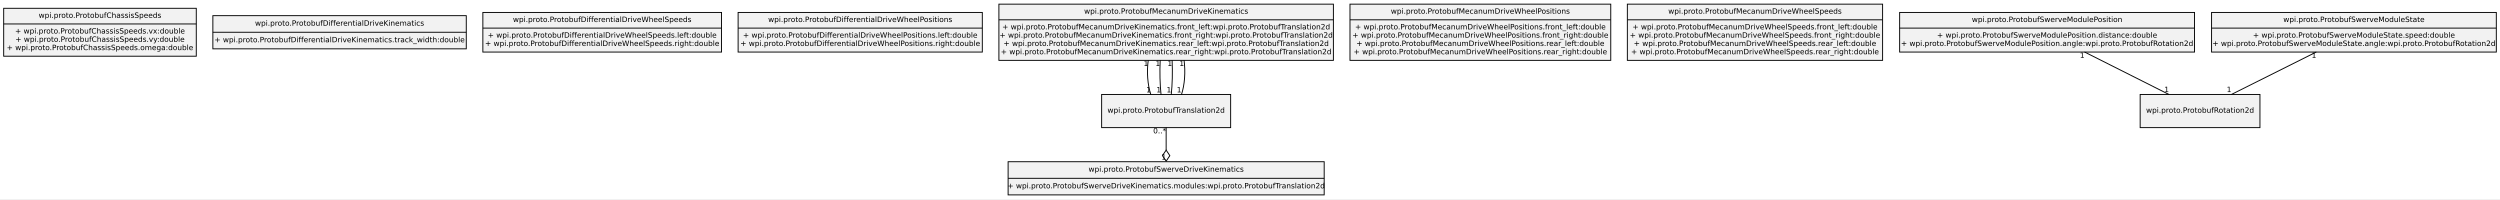
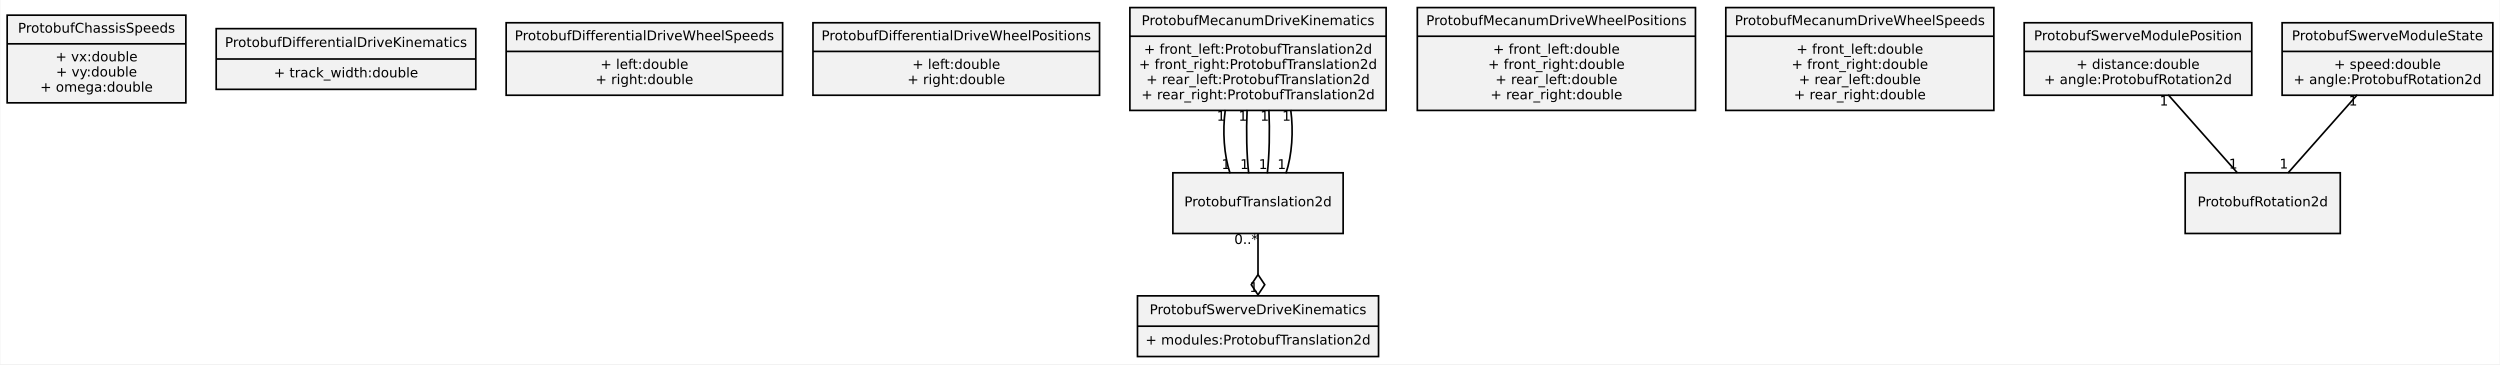
- <svg xmlns="http://www.w3.org/2000/svg" width="2713pt" height="216pt" viewBox="0.00 0.00 2713.00 216.00">
+ <svg xmlns="http://www.w3.org/2000/svg" width="1483pt" height="216pt" viewBox="0.00 0.00 1482.50 216.00">
  <g id="graph0" class="graph" transform="scale(1 1) rotate(0) translate(4 212)">
-     <polygon fill="white" stroke="none" points="-4,4 -4,-212 2709,-212 2709,4 -4,4" />
+     <polygon fill="white" stroke="none" points="-4,4 -4,-212 1478.5,-212 1478.5,4 -4,4" />
    <g id="node1" class="node">
-       <polygon fill="#f2f2f2" stroke="black" points="0,-151 0,-203 209,-203 209,-151 0,-151" />
-       <text text-anchor="middle" x="104.5" y="-192.6" font-family="Bitstream Vera Sans" font-size="8.00">wpi.proto.ProtobufChassisSpeeds</text>
-       <polyline fill="none" stroke="black" points="0,-186 209,-186" />
-       <text text-anchor="middle" x="104.5" y="-175.6" font-family="Bitstream Vera Sans" font-size="8.00">+ wpi.proto.ProtobufChassisSpeeds.vx:double</text>
-       <text text-anchor="middle" x="104.5" y="-166.6" font-family="Bitstream Vera Sans" font-size="8.00">+ wpi.proto.ProtobufChassisSpeeds.vy:double</text>
-       <text text-anchor="middle" x="104.5" y="-157.6" font-family="Bitstream Vera Sans" font-size="8.00">+ wpi.proto.ProtobufChassisSpeeds.omega:double</text>
+       <polygon fill="#f2f2f2" stroke="black" points="0,-151 0,-203 106,-203 106,-151 0,-151" />
+       <text text-anchor="middle" x="53" y="-192.6" font-family="Bitstream Vera Sans" font-size="8.00">ProtobufChassisSpeeds</text>
+       <polyline fill="none" stroke="black" points="0,-186 106,-186" />
+       <text text-anchor="middle" x="53" y="-175.6" font-family="Bitstream Vera Sans" font-size="8.00">+ vx:double</text>
+       <text text-anchor="middle" x="53" y="-166.6" font-family="Bitstream Vera Sans" font-size="8.00">+ vy:double</text>
+       <text text-anchor="middle" x="53" y="-157.6" font-family="Bitstream Vera Sans" font-size="8.00">+ omega:double</text>
    </g>
    <g id="node2" class="node">
-       <polygon fill="#f2f2f2" stroke="black" points="227,-159 227,-195 502,-195 502,-159 227,-159" />
-       <text text-anchor="middle" x="364.5" y="-184.1" font-family="Bitstream Vera Sans" font-size="8.00">wpi.proto.ProtobufDifferentialDriveKinematics</text>
-       <polyline fill="none" stroke="black" points="227,-177 502,-177" />
-       <text text-anchor="middle" x="364.5" y="-166.1" font-family="Bitstream Vera Sans" font-size="8.00">+ wpi.proto.ProtobufDifferentialDriveKinematics.track_width:double</text>
+       <polygon fill="#f2f2f2" stroke="black" points="124,-159 124,-195 278,-195 278,-159 124,-159" />
+       <text text-anchor="middle" x="201" y="-184.1" font-family="Bitstream Vera Sans" font-size="8.00">ProtobufDifferentialDriveKinematics</text>
+       <polyline fill="none" stroke="black" points="124,-177 278,-177" />
+       <text text-anchor="middle" x="201" y="-166.1" font-family="Bitstream Vera Sans" font-size="8.00">+ track_width:double</text>
    </g>
    <g id="node3" class="node">
-       <polygon fill="#f2f2f2" stroke="black" points="520,-155.5 520,-198.5 779,-198.5 779,-155.5 520,-155.5" />
-       <text text-anchor="middle" x="649.5" y="-188.1" font-family="Bitstream Vera Sans" font-size="8.00">wpi.proto.ProtobufDifferentialDriveWheelSpeeds</text>
-       <polyline fill="none" stroke="black" points="520,-181.5 779,-181.5" />
-       <text text-anchor="middle" x="649.5" y="-171.1" font-family="Bitstream Vera Sans" font-size="8.00">+ wpi.proto.ProtobufDifferentialDriveWheelSpeeds.left:double</text>
-       <text text-anchor="middle" x="649.5" y="-162.1" font-family="Bitstream Vera Sans" font-size="8.00">+ wpi.proto.ProtobufDifferentialDriveWheelSpeeds.right:double</text>
+       <polygon fill="#f2f2f2" stroke="black" points="296,-155.5 296,-198.5 460,-198.5 460,-155.5 296,-155.5" />
+       <text text-anchor="middle" x="378" y="-188.1" font-family="Bitstream Vera Sans" font-size="8.00">ProtobufDifferentialDriveWheelSpeeds</text>
+       <polyline fill="none" stroke="black" points="296,-181.5 460,-181.5" />
+       <text text-anchor="middle" x="378" y="-171.1" font-family="Bitstream Vera Sans" font-size="8.00">+ left:double</text>
+       <text text-anchor="middle" x="378" y="-162.1" font-family="Bitstream Vera Sans" font-size="8.00">+ right:double</text>
    </g>
    <g id="node4" class="node">
-       <polygon fill="#f2f2f2" stroke="black" points="797,-155.5 797,-198.5 1062,-198.5 1062,-155.5 797,-155.5" />
-       <text text-anchor="middle" x="929.5" y="-188.1" font-family="Bitstream Vera Sans" font-size="8.00">wpi.proto.ProtobufDifferentialDriveWheelPositions</text>
-       <polyline fill="none" stroke="black" points="797,-181.5 1062,-181.5" />
-       <text text-anchor="middle" x="929.5" y="-171.1" font-family="Bitstream Vera Sans" font-size="8.00">+ wpi.proto.ProtobufDifferentialDriveWheelPositions.left:double</text>
-       <text text-anchor="middle" x="929.5" y="-162.1" font-family="Bitstream Vera Sans" font-size="8.00">+ wpi.proto.ProtobufDifferentialDriveWheelPositions.right:double</text>
+       <polygon fill="#f2f2f2" stroke="black" points="478,-155.5 478,-198.5 648,-198.5 648,-155.5 478,-155.5" />
+       <text text-anchor="middle" x="563" y="-188.1" font-family="Bitstream Vera Sans" font-size="8.00">ProtobufDifferentialDriveWheelPositions</text>
+       <polyline fill="none" stroke="black" points="478,-181.5 648,-181.5" />
+       <text text-anchor="middle" x="563" y="-171.1" font-family="Bitstream Vera Sans" font-size="8.00">+ left:double</text>
+       <text text-anchor="middle" x="563" y="-162.1" font-family="Bitstream Vera Sans" font-size="8.00">+ right:double</text>
    </g>
    <g id="node5" class="node">
-       <polygon fill="#f2f2f2" stroke="black" points="1080,-146.5 1080,-207.5 1443,-207.5 1443,-146.5 1080,-146.5" />
-       <text text-anchor="middle" x="1261.5" y="-197.1" font-family="Bitstream Vera Sans" font-size="8.00">wpi.proto.ProtobufMecanumDriveKinematics</text>
-       <polyline fill="none" stroke="black" points="1080,-190.5 1443,-190.5" />
-       <text text-anchor="middle" x="1261.5" y="-180.1" font-family="Bitstream Vera Sans" font-size="8.00">+ wpi.proto.ProtobufMecanumDriveKinematics.front_left:wpi.proto.ProtobufTranslation2d</text>
-       <text text-anchor="middle" x="1261.5" y="-171.1" font-family="Bitstream Vera Sans" font-size="8.00">+ wpi.proto.ProtobufMecanumDriveKinematics.front_right:wpi.proto.ProtobufTranslation2d</text>
-       <text text-anchor="middle" x="1261.5" y="-162.1" font-family="Bitstream Vera Sans" font-size="8.00">+ wpi.proto.ProtobufMecanumDriveKinematics.rear_left:wpi.proto.ProtobufTranslation2d</text>
-       <text text-anchor="middle" x="1261.5" y="-153.1" font-family="Bitstream Vera Sans" font-size="8.00">+ wpi.proto.ProtobufMecanumDriveKinematics.rear_right:wpi.proto.ProtobufTranslation2d</text>
+       <polygon fill="#f2f2f2" stroke="black" points="666,-146.5 666,-207.5 818,-207.5 818,-146.5 666,-146.5" />
+       <text text-anchor="middle" x="742" y="-197.1" font-family="Bitstream Vera Sans" font-size="8.00">ProtobufMecanumDriveKinematics</text>
+       <polyline fill="none" stroke="black" points="666,-190.5 818,-190.5" />
+       <text text-anchor="middle" x="742" y="-180.1" font-family="Bitstream Vera Sans" font-size="8.00">+ front_left:ProtobufTranslation2d</text>
+       <text text-anchor="middle" x="742" y="-171.1" font-family="Bitstream Vera Sans" font-size="8.00">+ front_right:ProtobufTranslation2d</text>
+       <text text-anchor="middle" x="742" y="-162.1" font-family="Bitstream Vera Sans" font-size="8.00">+ rear_left:ProtobufTranslation2d</text>
+       <text text-anchor="middle" x="742" y="-153.1" font-family="Bitstream Vera Sans" font-size="8.00">+ rear_right:ProtobufTranslation2d</text>
    </g>
    <g id="node11" class="node">
-       <polygon fill="#f2f2f2" stroke="black" points="1191.5,-73.5 1191.5,-109.5 1331.5,-109.5 1331.5,-73.5 1191.5,-73.5" />
-       <text text-anchor="middle" x="1261.5" y="-89.6" font-family="Bitstream Vera Sans" font-size="8.00">wpi.proto.ProtobufTranslation2d</text>
+       <polygon fill="#f2f2f2" stroke="black" points="691.5,-73.5 691.5,-109.5 792.5,-109.5 792.5,-73.5 691.5,-73.5" />
+       <text text-anchor="middle" x="742" y="-89.6" font-family="Bitstream Vera Sans" font-size="8.00">ProtobufTranslation2d</text>
    </g>
    <g id="edge1" class="edge">
-       <path fill="none" stroke="black" d="M1242.09,-146.8C1240.36,-134.19 1241.31,-119.91 1244.94,-109.15" />
-       <text text-anchor="middle" x="1242.44" y="-111.75" font-family="Bitstream Vera Sans" font-size="8.00">1</text>
-       <text text-anchor="middle" x="1239.59" y="-140.4" font-family="Bitstream Vera Sans" font-size="8.00">1</text>
+       <path fill="none" stroke="black" d="M722.59,-146.8C720.86,-134.19 721.81,-119.91 725.44,-109.15" />
+       <text text-anchor="middle" x="722.94" y="-111.75" font-family="Bitstream Vera Sans" font-size="8.00">1</text>
+       <text text-anchor="middle" x="720.09" y="-140.4" font-family="Bitstream Vera Sans" font-size="8.00">1</text>
    </g>
    <g id="edge2" class="edge">
-       <path fill="none" stroke="black" d="M1255.03,-146.8C1254.45,-134.19 1254.77,-119.91 1255.98,-109.15" />
-       <text text-anchor="middle" x="1253.48" y="-111.75" font-family="Bitstream Vera Sans" font-size="8.00">1</text>
-       <text text-anchor="middle" x="1252.53" y="-140.4" font-family="Bitstream Vera Sans" font-size="8.00">1</text>
+       <path fill="none" stroke="black" d="M735.53,-146.8C734.95,-134.19 735.27,-119.91 736.48,-109.15" />
+       <text text-anchor="middle" x="733.98" y="-111.75" font-family="Bitstream Vera Sans" font-size="8.00">1</text>
+       <text text-anchor="middle" x="733.03" y="-140.4" font-family="Bitstream Vera Sans" font-size="8.00">1</text>
    </g>
    <g id="edge3" class="edge">
-       <path fill="none" stroke="black" d="M1267.97,-146.8C1268.55,-134.19 1268.23,-119.91 1267.02,-109.15" />
-       <text text-anchor="middle" x="1264.52" y="-111.75" font-family="Bitstream Vera Sans" font-size="8.00">1</text>
-       <text text-anchor="middle" x="1265.47" y="-140.4" font-family="Bitstream Vera Sans" font-size="8.00">1</text>
+       <path fill="none" stroke="black" d="M748.47,-146.8C749.05,-134.19 748.73,-119.91 747.52,-109.15" />
+       <text text-anchor="middle" x="745.02" y="-111.75" font-family="Bitstream Vera Sans" font-size="8.00">1</text>
+       <text text-anchor="middle" x="745.97" y="-140.4" font-family="Bitstream Vera Sans" font-size="8.00">1</text>
    </g>
    <g id="edge4" class="edge">
-       <path fill="none" stroke="black" d="M1280.91,-146.8C1282.64,-134.19 1281.69,-119.91 1278.06,-109.15" />
-       <text text-anchor="middle" x="1275.56" y="-111.75" font-family="Bitstream Vera Sans" font-size="8.00">1</text>
-       <text text-anchor="middle" x="1278.41" y="-140.4" font-family="Bitstream Vera Sans" font-size="8.00">1</text>
+       <path fill="none" stroke="black" d="M761.41,-146.8C763.14,-134.19 762.19,-119.91 758.56,-109.15" />
+       <text text-anchor="middle" x="756.06" y="-111.75" font-family="Bitstream Vera Sans" font-size="8.00">1</text>
+       <text text-anchor="middle" x="758.91" y="-140.4" font-family="Bitstream Vera Sans" font-size="8.00">1</text>
    </g>
    <g id="node6" class="node">
-       <polygon fill="#f2f2f2" stroke="black" points="1461,-146.5 1461,-207.5 1744,-207.5 1744,-146.5 1461,-146.5" />
-       <text text-anchor="middle" x="1602.5" y="-197.1" font-family="Bitstream Vera Sans" font-size="8.00">wpi.proto.ProtobufMecanumDriveWheelPositions</text>
-       <polyline fill="none" stroke="black" points="1461,-190.5 1744,-190.5" />
-       <text text-anchor="middle" x="1602.5" y="-180.1" font-family="Bitstream Vera Sans" font-size="8.00">+ wpi.proto.ProtobufMecanumDriveWheelPositions.front_left:double</text>
-       <text text-anchor="middle" x="1602.5" y="-171.1" font-family="Bitstream Vera Sans" font-size="8.00">+ wpi.proto.ProtobufMecanumDriveWheelPositions.front_right:double</text>
-       <text text-anchor="middle" x="1602.5" y="-162.1" font-family="Bitstream Vera Sans" font-size="8.00">+ wpi.proto.ProtobufMecanumDriveWheelPositions.rear_left:double</text>
-       <text text-anchor="middle" x="1602.5" y="-153.1" font-family="Bitstream Vera Sans" font-size="8.00">+ wpi.proto.ProtobufMecanumDriveWheelPositions.rear_right:double</text>
+       <polygon fill="#f2f2f2" stroke="black" points="836.5,-146.5 836.5,-207.5 1001.5,-207.5 1001.5,-146.5 836.5,-146.5" />
+       <text text-anchor="middle" x="919" y="-197.1" font-family="Bitstream Vera Sans" font-size="8.00">ProtobufMecanumDriveWheelPositions</text>
+       <polyline fill="none" stroke="black" points="836.5,-190.5 1001.5,-190.5" />
+       <text text-anchor="middle" x="919" y="-180.1" font-family="Bitstream Vera Sans" font-size="8.00">+ front_left:double</text>
+       <text text-anchor="middle" x="919" y="-171.1" font-family="Bitstream Vera Sans" font-size="8.00">+ front_right:double</text>
+       <text text-anchor="middle" x="919" y="-162.1" font-family="Bitstream Vera Sans" font-size="8.00">+ rear_left:double</text>
+       <text text-anchor="middle" x="919" y="-153.1" font-family="Bitstream Vera Sans" font-size="8.00">+ rear_right:double</text>
    </g>
    <g id="node7" class="node">
-       <polygon fill="#f2f2f2" stroke="black" points="1762,-146.5 1762,-207.5 2039,-207.5 2039,-146.5 1762,-146.5" />
-       <text text-anchor="middle" x="1900.5" y="-197.1" font-family="Bitstream Vera Sans" font-size="8.00">wpi.proto.ProtobufMecanumDriveWheelSpeeds</text>
-       <polyline fill="none" stroke="black" points="1762,-190.5 2039,-190.5" />
-       <text text-anchor="middle" x="1900.5" y="-180.1" font-family="Bitstream Vera Sans" font-size="8.00">+ wpi.proto.ProtobufMecanumDriveWheelSpeeds.front_left:double</text>
-       <text text-anchor="middle" x="1900.5" y="-171.1" font-family="Bitstream Vera Sans" font-size="8.00">+ wpi.proto.ProtobufMecanumDriveWheelSpeeds.front_right:double</text>
-       <text text-anchor="middle" x="1900.5" y="-162.1" font-family="Bitstream Vera Sans" font-size="8.00">+ wpi.proto.ProtobufMecanumDriveWheelSpeeds.rear_left:double</text>
-       <text text-anchor="middle" x="1900.5" y="-153.1" font-family="Bitstream Vera Sans" font-size="8.00">+ wpi.proto.ProtobufMecanumDriveWheelSpeeds.rear_right:double</text>
+       <polygon fill="#f2f2f2" stroke="black" points="1019.5,-146.5 1019.5,-207.5 1178.5,-207.5 1178.5,-146.5 1019.5,-146.5" />
+       <text text-anchor="middle" x="1099" y="-197.1" font-family="Bitstream Vera Sans" font-size="8.00">ProtobufMecanumDriveWheelSpeeds</text>
+       <polyline fill="none" stroke="black" points="1019.5,-190.5 1178.5,-190.5" />
+       <text text-anchor="middle" x="1099" y="-180.1" font-family="Bitstream Vera Sans" font-size="8.00">+ front_left:double</text>
+       <text text-anchor="middle" x="1099" y="-171.1" font-family="Bitstream Vera Sans" font-size="8.00">+ front_right:double</text>
+       <text text-anchor="middle" x="1099" y="-162.1" font-family="Bitstream Vera Sans" font-size="8.00">+ rear_left:double</text>
+       <text text-anchor="middle" x="1099" y="-153.1" font-family="Bitstream Vera Sans" font-size="8.00">+ rear_right:double</text>
    </g>
    <g id="node8" class="node">
-       <polygon fill="#f2f2f2" stroke="black" points="1090,-0.5 1090,-36.5 1433,-36.5 1433,-0.5 1090,-0.5" />
-       <text text-anchor="middle" x="1261.5" y="-25.6" font-family="Bitstream Vera Sans" font-size="8.00">wpi.proto.ProtobufSwerveDriveKinematics</text>
-       <polyline fill="none" stroke="black" points="1090,-18.5 1433,-18.5" />
-       <text text-anchor="middle" x="1261.5" y="-7.6" font-family="Bitstream Vera Sans" font-size="8.00">+ wpi.proto.ProtobufSwerveDriveKinematics.modules:wpi.proto.ProtobufTranslation2d</text>
+       <polygon fill="#f2f2f2" stroke="black" points="670.5,-0.5 670.5,-36.5 813.5,-36.5 813.5,-0.5 670.5,-0.5" />
+       <text text-anchor="middle" x="742" y="-25.6" font-family="Bitstream Vera Sans" font-size="8.00">ProtobufSwerveDriveKinematics</text>
+       <polyline fill="none" stroke="black" points="670.5,-18.5 813.5,-18.5" />
+       <text text-anchor="middle" x="742" y="-7.6" font-family="Bitstream Vera Sans" font-size="8.00">+ modules:ProtobufTranslation2d</text>
    </g>
    <g id="node9" class="node">
-       <polygon fill="#f2f2f2" stroke="black" points="2057.5,-155.5 2057.5,-198.5 2377.5,-198.5 2377.5,-155.5 2057.5,-155.5" />
-       <text text-anchor="middle" x="2217.5" y="-188.1" font-family="Bitstream Vera Sans" font-size="8.00">wpi.proto.ProtobufSwerveModulePosition</text>
-       <polyline fill="none" stroke="black" points="2057.5,-181.5 2377.5,-181.5" />
-       <text text-anchor="middle" x="2217.5" y="-171.1" font-family="Bitstream Vera Sans" font-size="8.00">+ wpi.proto.ProtobufSwerveModulePosition.distance:double</text>
-       <text text-anchor="middle" x="2217.5" y="-162.1" font-family="Bitstream Vera Sans" font-size="8.00">+ wpi.proto.ProtobufSwerveModulePosition.angle:wpi.proto.ProtobufRotation2d</text>
+       <polygon fill="#f2f2f2" stroke="black" points="1196.5,-155.5 1196.5,-198.5 1331.5,-198.5 1331.5,-155.5 1196.5,-155.5" />
+       <text text-anchor="middle" x="1264" y="-188.1" font-family="Bitstream Vera Sans" font-size="8.00">ProtobufSwerveModulePosition</text>
+       <polyline fill="none" stroke="black" points="1196.5,-181.5 1331.5,-181.5" />
+       <text text-anchor="middle" x="1264" y="-171.1" font-family="Bitstream Vera Sans" font-size="8.00">+ distance:double</text>
+       <text text-anchor="middle" x="1264" y="-162.1" font-family="Bitstream Vera Sans" font-size="8.00">+ angle:ProtobufRotation2d</text>
    </g>
    <g id="node12" class="node">
-       <polygon fill="#f2f2f2" stroke="black" points="2318.5,-73.5 2318.5,-109.5 2448.5,-109.5 2448.5,-73.5 2318.5,-73.5" />
-       <text text-anchor="middle" x="2383.5" y="-89.6" font-family="Bitstream Vera Sans" font-size="8.00">wpi.proto.ProtobufRotation2d</text>
+       <polygon fill="#f2f2f2" stroke="black" points="1292,-73.5 1292,-109.5 1384,-109.5 1384,-73.5 1292,-73.5" />
+       <text text-anchor="middle" x="1338" y="-89.6" font-family="Bitstream Vera Sans" font-size="8.00">ProtobufRotation2d</text>
    </g>
    <g id="edge6" class="edge">
-       <path fill="none" stroke="black" d="M2258.11,-155.57C2286.23,-141.43 2323.23,-122.82 2349.74,-109.48" />
-       <text text-anchor="middle" x="2347.24" y="-112.08" font-family="Bitstream Vera Sans" font-size="8.00">1</text>
-       <text text-anchor="middle" x="2255.61" y="-149.17" font-family="Bitstream Vera Sans" font-size="8.00">1</text>
+       <path fill="none" stroke="black" d="M1281.91,-155.79C1294.49,-141.6 1311.12,-122.84 1322.99,-109.43" />
+       <text text-anchor="middle" x="1320.49" y="-112.03" font-family="Bitstream Vera Sans" font-size="8.00">1</text>
+       <text text-anchor="middle" x="1279.41" y="-149.39" font-family="Bitstream Vera Sans" font-size="8.00">1</text>
    </g>
    <g id="node10" class="node">
-       <polygon fill="#f2f2f2" stroke="black" points="2396,-155.5 2396,-198.5 2705,-198.5 2705,-155.5 2396,-155.5" />
-       <text text-anchor="middle" x="2550.5" y="-188.1" font-family="Bitstream Vera Sans" font-size="8.00">wpi.proto.ProtobufSwerveModuleState</text>
-       <polyline fill="none" stroke="black" points="2396,-181.5 2705,-181.5" />
-       <text text-anchor="middle" x="2550.5" y="-171.1" font-family="Bitstream Vera Sans" font-size="8.00">+ wpi.proto.ProtobufSwerveModuleState.speed:double</text>
-       <text text-anchor="middle" x="2550.5" y="-162.1" font-family="Bitstream Vera Sans" font-size="8.00">+ wpi.proto.ProtobufSwerveModuleState.angle:wpi.proto.ProtobufRotation2d</text>
+       <polygon fill="#f2f2f2" stroke="black" points="1349.5,-155.5 1349.5,-198.5 1474.5,-198.5 1474.5,-155.5 1349.5,-155.5" />
+       <text text-anchor="middle" x="1412" y="-188.1" font-family="Bitstream Vera Sans" font-size="8.00">ProtobufSwerveModuleState</text>
+       <polyline fill="none" stroke="black" points="1349.5,-181.5 1474.5,-181.5" />
+       <text text-anchor="middle" x="1412" y="-171.1" font-family="Bitstream Vera Sans" font-size="8.00">+ speed:double</text>
+       <text text-anchor="middle" x="1412" y="-162.1" font-family="Bitstream Vera Sans" font-size="8.00">+ angle:ProtobufRotation2d</text>
    </g>
    <g id="edge7" class="edge">
-       <path fill="none" stroke="black" d="M2509.65,-155.57C2481.35,-141.43 2444.13,-122.82 2417.47,-109.48" />
-       <text text-anchor="middle" x="2414.97" y="-112.08" font-family="Bitstream Vera Sans" font-size="8.00">1</text>
-       <text text-anchor="middle" x="2507.15" y="-149.17" font-family="Bitstream Vera Sans" font-size="8.00">1</text>
+       <path fill="none" stroke="black" d="M1394.09,-155.79C1381.51,-141.6 1364.88,-122.84 1353.01,-109.43" />
+       <text text-anchor="middle" x="1350.51" y="-112.03" font-family="Bitstream Vera Sans" font-size="8.00">1</text>
+       <text text-anchor="middle" x="1391.59" y="-149.39" font-family="Bitstream Vera Sans" font-size="8.00">1</text>
    </g>
    <g id="edge5" class="edge">
-       <path fill="none" stroke="black" d="M1261.5,-73.67C1261.5,-66.33 1261.5,-57.51 1261.5,-49.13" />
-       <polygon fill="none" stroke="black" points="1261.5,-49.11 1257.5,-43.11 1261.5,-37.11 1265.5,-43.11 1261.5,-49.11" />
-       <text text-anchor="middle" x="1259" y="-38.81" font-family="Bitstream Vera Sans" font-size="8.00">1</text>
-       <text text-anchor="middle" x="1254.5" y="-67.27" font-family="Bitstream Vera Sans" font-size="8.00">0..*</text>
+       <path fill="none" stroke="black" d="M742,-73.67C742,-66.33 742,-57.51 742,-49.13" />
+       <polygon fill="none" stroke="black" points="742,-49.11 738,-43.11 742,-37.11 746,-43.11 742,-49.11" />
+       <text text-anchor="middle" x="739.5" y="-38.81" font-family="Bitstream Vera Sans" font-size="8.00">1</text>
+       <text text-anchor="middle" x="735" y="-67.27" font-family="Bitstream Vera Sans" font-size="8.00">0..*</text>
    </g>
  </g>
</svg>
